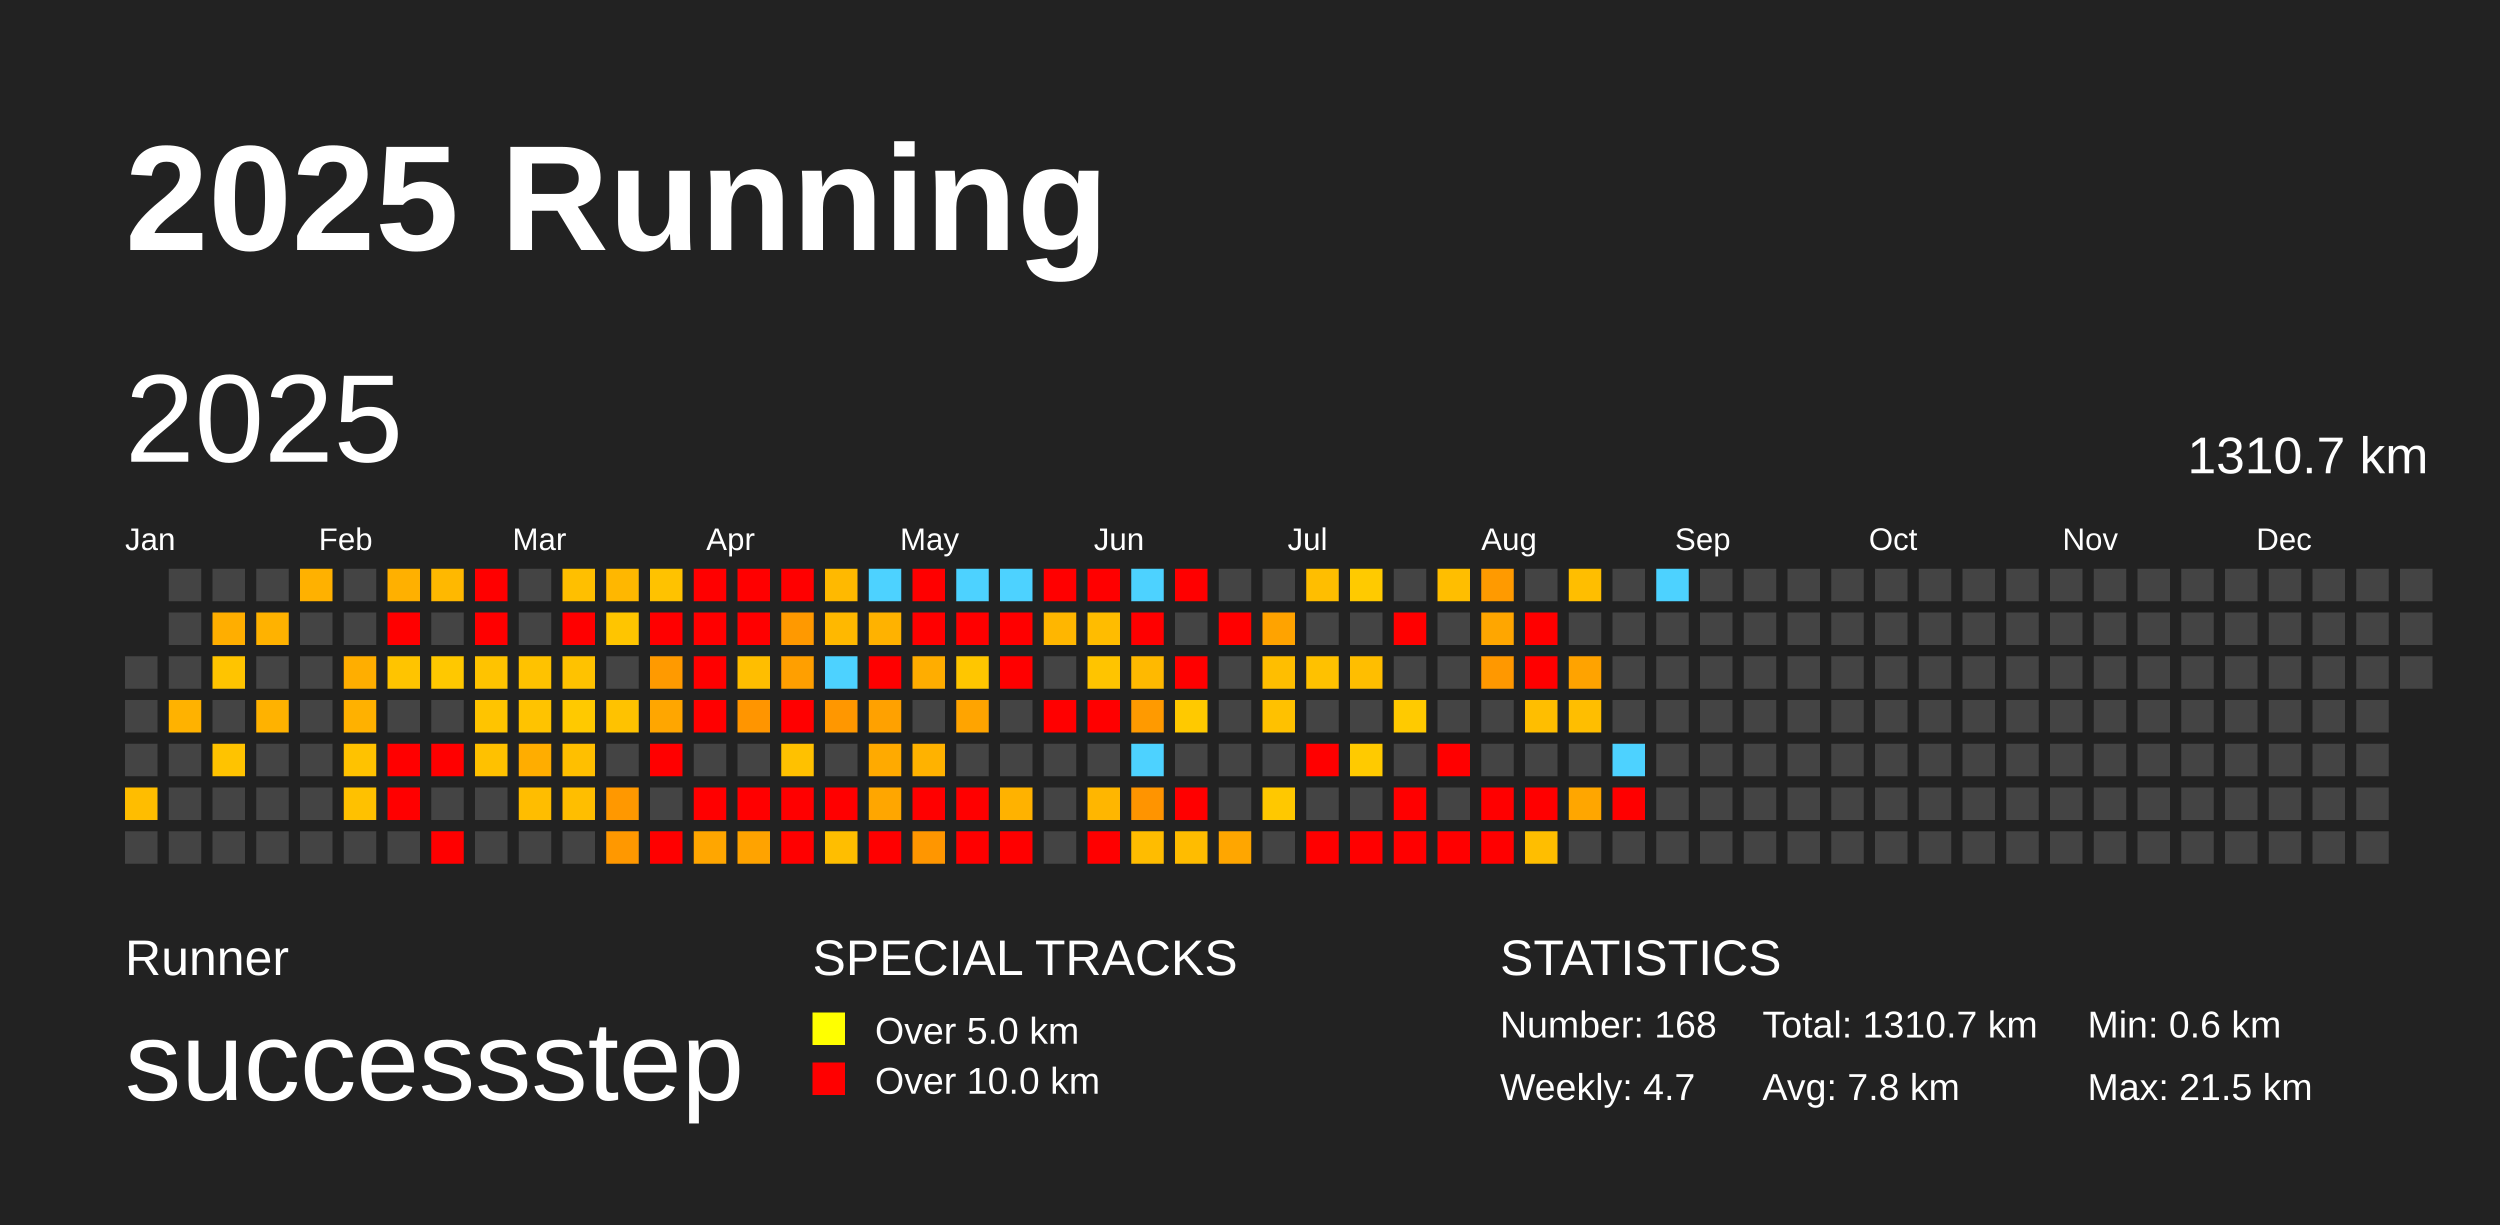
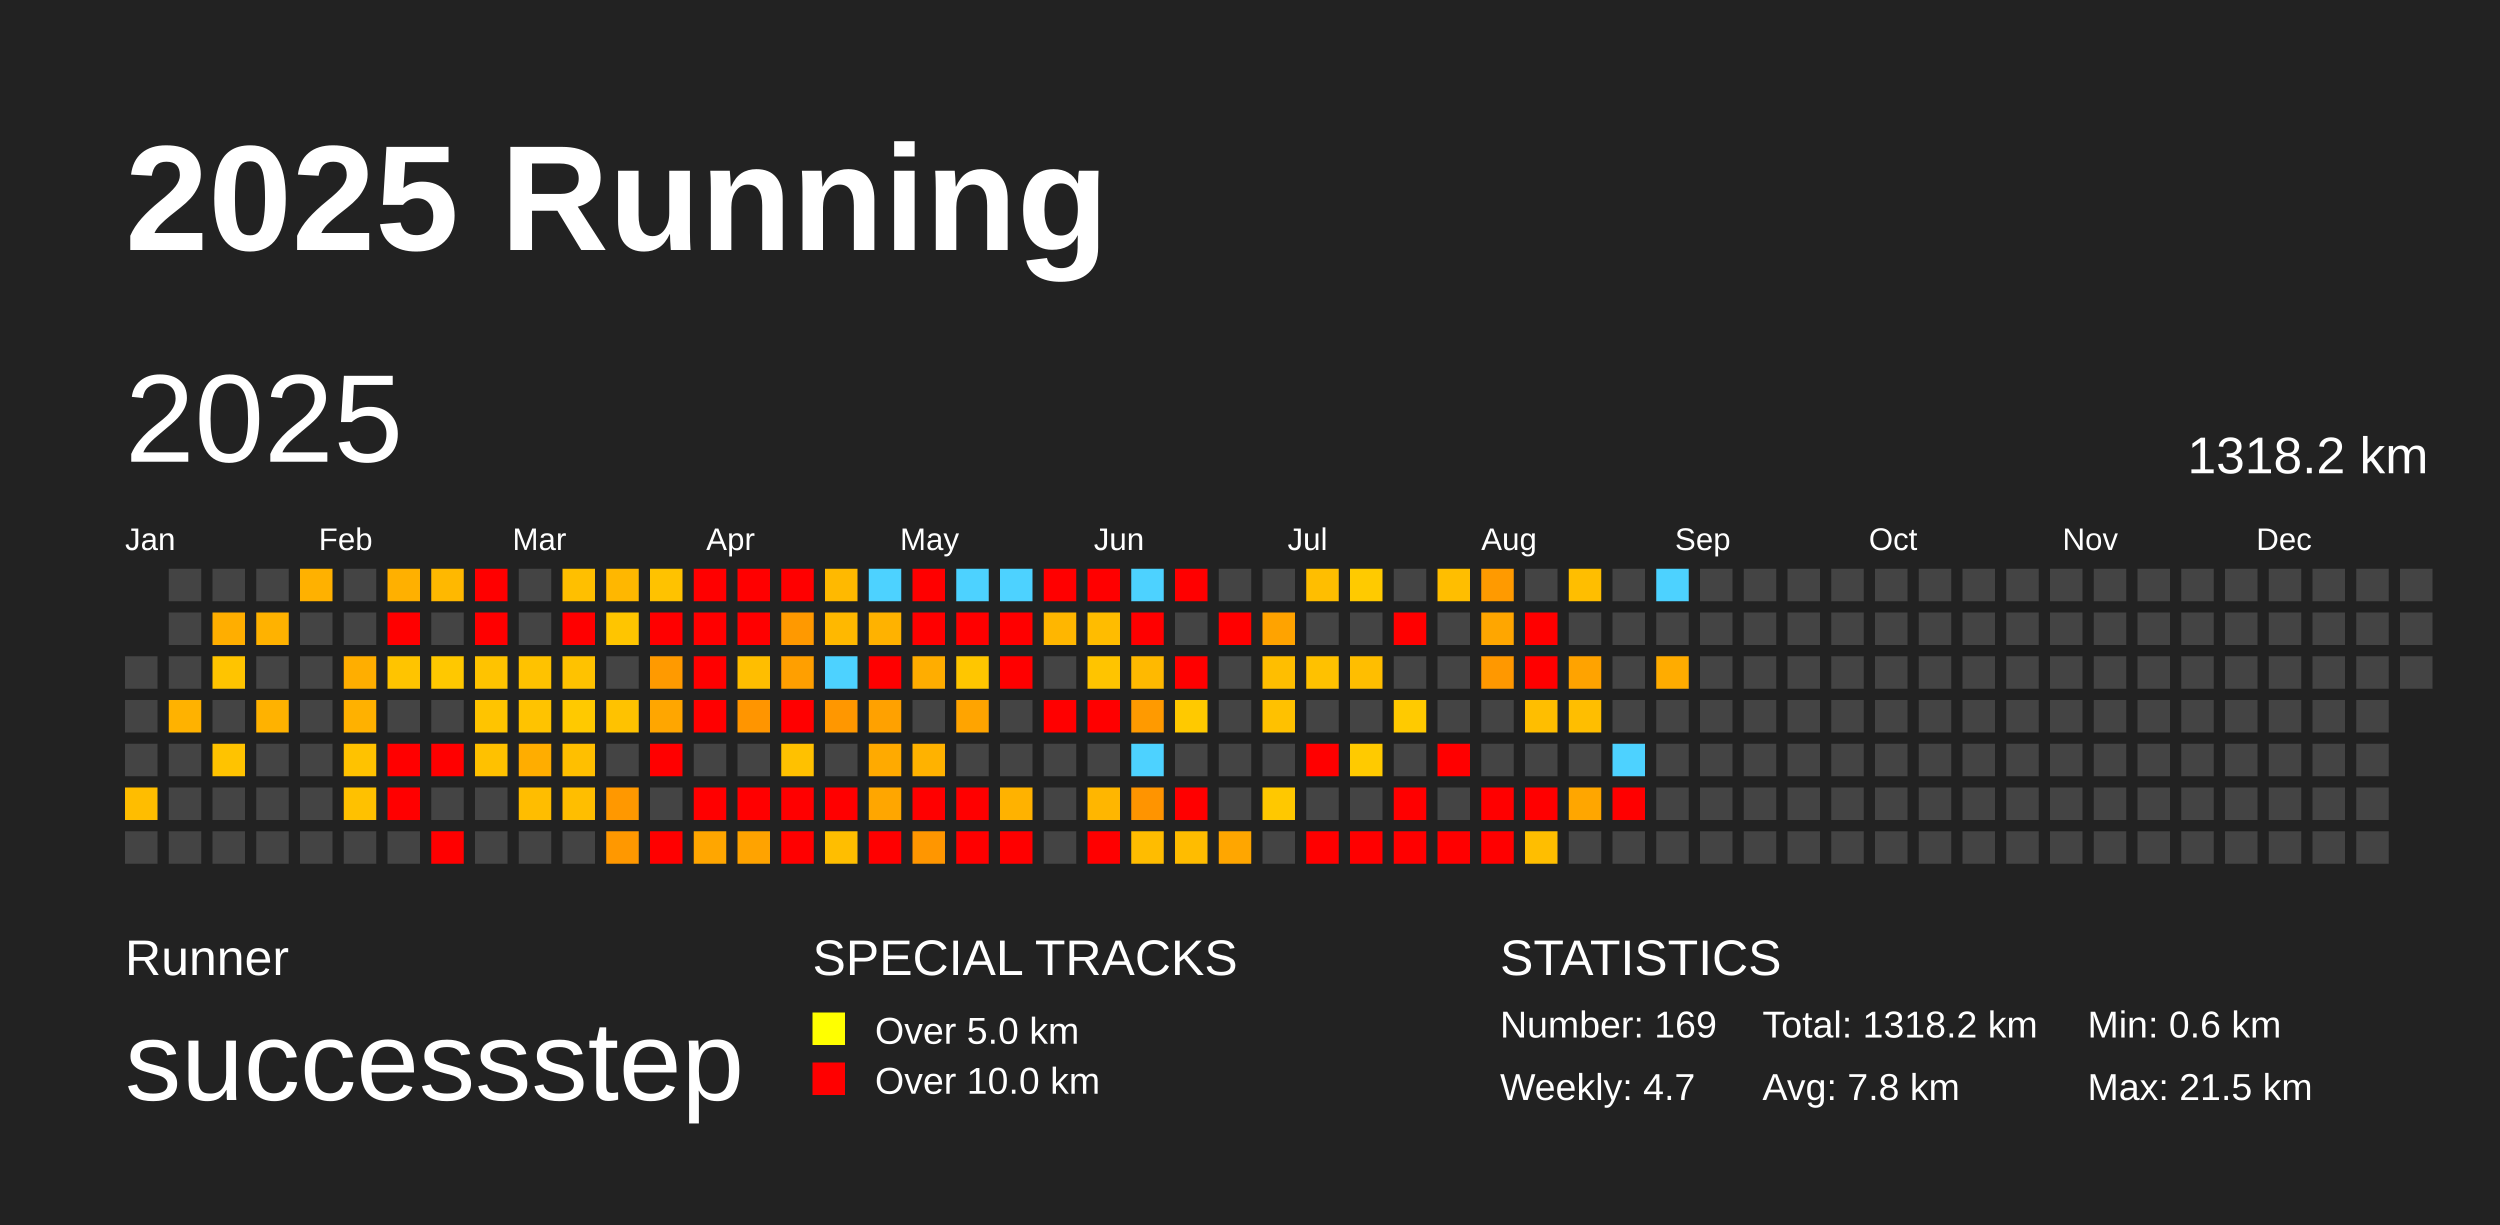
<svg xmlns="http://www.w3.org/2000/svg" baseProfile="full" height="98mm" version="1.1" viewBox="0,0,200,98" width="200mm">
  <defs />
  <rect fill="#222222" height="98" width="200" x="0" y="0" />
  <text fill="#FFFFFF" style="font-size:12px; font-family:Arial; font-weight:bold;" x="10" y="20">2025 Running</text>
  <text fill="#FFFFFF" style="font-size:4px; font-family:Arial" x="10" y="78">Runner</text>
  <text fill="#FFFFFF" style="font-size:9px; font-family:Arial" x="10" y="88">successstep</text>
  <text fill="#FFFFFF" style="font-size:4px; font-family:Arial" x="65" y="78">SPECIAL TRACKS</text>
  <rect fill="yellow" height="2.6" width="2.6" x="65" y="81" />
  <text fill="#FFFFFF" style="font-size:3px; font-family:Arial" x="70" y="83.5">Over 5.0 km</text>
  <rect fill="red" height="2.6" width="2.6" x="65" y="85" />
  <text fill="#FFFFFF" style="font-size:3px; font-family:Arial" x="70" y="87.5">Over 10.0 km</text>
  <text fill="#FFFFFF" style="font-size:4px; font-family:Arial" x="120" y="78">STATISTICS</text>
-   <text fill="#FFFFFF" style="font-size:3px; font-family:Arial" x="120" y="83">Number: 168</text>
+   <text fill="#FFFFFF" style="font-size:3px; font-family:Arial" x="120" y="83">Number: 169</text>
  <text fill="#FFFFFF" style="font-size:3px; font-family:Arial" x="120" y="88">Weekly: 4.7</text>
-   <text fill="#FFFFFF" style="font-size:3px; font-family:Arial" x="141" y="83">Total: 1310.7 km</text>
+   <text fill="#FFFFFF" style="font-size:3px; font-family:Arial" x="141" y="83">Total: 1318.2 km</text>
  <text fill="#FFFFFF" style="font-size:3px; font-family:Arial" x="141" y="88">Avg: 7.8 km</text>
  <text fill="#FFFFFF" style="font-size:3px; font-family:Arial" x="167" y="83">Min: 0.6 km</text>
  <text fill="#FFFFFF" style="font-size:3px; font-family:Arial" x="167" y="88">Max: 21.5 km</text>
  <text dominant-baseline="hanging" fill="#FFFFFF" style="font-size:10.0px; font-family:Arial;" x="10" y="30">2025</text>
-   <text dominant-baseline="hanging" fill="#FFFFFF" style="font-size:4.125px; font-family:Arial;" x="175" y="35">1310.7 km</text>
+   <text dominant-baseline="hanging" fill="#FFFFFF" style="font-size:4.125px; font-family:Arial;" x="175" y="35">1318.2 km</text>
  <text fill="#FFFFFF" style="font-size:2.5px; font-family:Arial" x="10.0" y="44">Jan</text>
  <text fill="#FFFFFF" style="font-size:2.5px; font-family:Arial" x="25.5" y="44">Feb</text>
  <text fill="#FFFFFF" style="font-size:2.5px; font-family:Arial" x="41.0" y="44">Mar</text>
  <text fill="#FFFFFF" style="font-size:2.5px; font-family:Arial" x="56.5" y="44">Apr</text>
  <text fill="#FFFFFF" style="font-size:2.5px; font-family:Arial" x="72.0" y="44">May</text>
  <text fill="#FFFFFF" style="font-size:2.5px; font-family:Arial" x="87.5" y="44">Jun</text>
  <text fill="#FFFFFF" style="font-size:2.5px; font-family:Arial" x="103.0" y="44">Jul</text>
  <text fill="#FFFFFF" style="font-size:2.5px; font-family:Arial" x="118.5" y="44">Aug</text>
  <text fill="#FFFFFF" style="font-size:2.5px; font-family:Arial" x="134.0" y="44">Sep</text>
  <text fill="#FFFFFF" style="font-size:2.5px; font-family:Arial" x="149.5" y="44">Oct</text>
  <text fill="#FFFFFF" style="font-size:2.5px; font-family:Arial" x="165.0" y="44">Nov</text>
  <text fill="#FFFFFF" style="font-size:2.5px; font-family:Arial" x="180.5" y="44">Dec</text>
  <rect fill="#444444" height="2.6" width="2.6" x="10.0" y="52.5" />
  <rect fill="#444444" height="2.6" width="2.6" x="10.0" y="56.0" />
  <rect fill="#444444" height="2.6" width="2.6" x="10.0" y="59.5" />
  <rect fill="#ffbd00" height="2.6" width="2.6" x="10.0" y="63.0" />
  <rect fill="#444444" height="2.6" width="2.6" x="10.0" y="66.5" />
  <rect fill="#444444" height="2.6" width="2.6" x="13.5" y="45.5" />
  <rect fill="#444444" height="2.6" width="2.6" x="13.5" y="49.0" />
  <rect fill="#444444" height="2.6" width="2.6" x="13.5" y="52.5" />
  <rect fill="#ffb200" height="2.6" width="2.6" x="13.5" y="56.0" />
  <rect fill="#444444" height="2.6" width="2.6" x="13.5" y="59.5" />
  <rect fill="#444444" height="2.6" width="2.6" x="13.5" y="63.0" />
  <rect fill="#444444" height="2.6" width="2.6" x="13.5" y="66.5" />
  <rect fill="#444444" height="2.6" width="2.6" x="17.0" y="45.5" />
  <rect fill="#ffae00" height="2.6" width="2.6" x="17.0" y="49.0" />
  <rect fill="#ffc400" height="2.6" width="2.6" x="17.0" y="52.5" />
  <rect fill="#444444" height="2.6" width="2.6" x="17.0" y="56.0" />
  <rect fill="#ffc300" height="2.6" width="2.6" x="17.0" y="59.5" />
  <rect fill="#444444" height="2.6" width="2.6" x="17.0" y="63.0" />
  <rect fill="#444444" height="2.6" width="2.6" x="17.0" y="66.5" />
  <rect fill="#444444" height="2.6" width="2.6" x="20.5" y="45.5" />
  <rect fill="#ffb200" height="2.6" width="2.6" x="20.5" y="49.0" />
  <rect fill="#444444" height="2.6" width="2.6" x="20.5" y="52.5" />
  <rect fill="#ffb200" height="2.6" width="2.6" x="20.5" y="56.0" />
  <rect fill="#444444" height="2.6" width="2.6" x="20.5" y="59.5" />
  <rect fill="#444444" height="2.6" width="2.6" x="20.5" y="63.0" />
  <rect fill="#444444" height="2.6" width="2.6" x="20.5" y="66.5" />
  <rect fill="#ffb100" height="2.6" width="2.6" x="24.0" y="45.5" />
  <rect fill="#444444" height="2.6" width="2.6" x="24.0" y="49.0" />
  <rect fill="#444444" height="2.6" width="2.6" x="24.0" y="52.5" />
  <rect fill="#444444" height="2.6" width="2.6" x="24.0" y="56.0" />
  <rect fill="#444444" height="2.6" width="2.6" x="24.0" y="59.5" />
  <rect fill="#444444" height="2.6" width="2.6" x="24.0" y="63.0" />
  <rect fill="#444444" height="2.6" width="2.6" x="24.0" y="66.5" />
  <rect fill="#444444" height="2.6" width="2.6" x="27.5" y="45.5" />
  <rect fill="#444444" height="2.6" width="2.6" x="27.5" y="49.0" />
  <rect fill="#ffae00" height="2.6" width="2.6" x="27.5" y="52.5" />
  <rect fill="#ffb100" height="2.6" width="2.6" x="27.5" y="56.0" />
  <rect fill="#ffc200" height="2.6" width="2.6" x="27.5" y="59.5" />
  <rect fill="#ffc100" height="2.6" width="2.6" x="27.5" y="63.0" />
  <rect fill="#444444" height="2.6" width="2.6" x="27.5" y="66.5" />
  <rect fill="#ffb000" height="2.6" width="2.6" x="31.0" y="45.5" />
  <rect fill="red" height="2.6" width="2.6" x="31.0" y="49.0" />
  <rect fill="#ffc400" height="2.6" width="2.6" x="31.0" y="52.5" />
  <rect fill="#444444" height="2.6" width="2.6" x="31.0" y="56.0" />
  <rect fill="red" height="2.6" width="2.6" x="31.0" y="59.5" />
  <rect fill="red" height="2.6" width="2.6" x="31.0" y="63.0" />
  <rect fill="#444444" height="2.6" width="2.6" x="31.0" y="66.5" />
  <rect fill="#ffb800" height="2.6" width="2.6" x="34.5" y="45.5" />
  <rect fill="#444444" height="2.6" width="2.6" x="34.5" y="49.0" />
  <rect fill="#ffc800" height="2.6" width="2.6" x="34.5" y="52.5" />
  <rect fill="#444444" height="2.6" width="2.6" x="34.5" y="56.0" />
  <rect fill="red" height="2.6" width="2.6" x="34.5" y="59.5" />
  <rect fill="#444444" height="2.6" width="2.6" x="34.5" y="63.0" />
  <rect fill="red" height="2.6" width="2.6" x="34.5" y="66.5" />
  <rect fill="red" height="2.6" width="2.6" x="38.0" y="45.5" />
  <rect fill="red" height="2.6" width="2.6" x="38.0" y="49.0" />
  <rect fill="#ffc300" height="2.6" width="2.6" x="38.0" y="52.5" />
  <rect fill="#ffc400" height="2.6" width="2.6" x="38.0" y="56.0" />
  <rect fill="#ffc100" height="2.6" width="2.6" x="38.0" y="59.5" />
  <rect fill="#444444" height="2.6" width="2.6" x="38.0" y="63.0" />
  <rect fill="#444444" height="2.6" width="2.6" x="38.0" y="66.5" />
  <rect fill="#444444" height="2.6" width="2.6" x="41.5" y="45.5" />
  <rect fill="#444444" height="2.6" width="2.6" x="41.5" y="49.0" />
  <rect fill="#ffc200" height="2.6" width="2.6" x="41.5" y="52.5" />
  <rect fill="#ffc300" height="2.6" width="2.6" x="41.5" y="56.0" />
  <rect fill="#ffad00" height="2.6" width="2.6" x="41.5" y="59.5" />
  <rect fill="#ffbd00" height="2.6" width="2.6" x="41.5" y="63.0" />
  <rect fill="#444444" height="2.6" width="2.6" x="41.5" y="66.5" />
  <rect fill="#ffbf00" height="2.6" width="2.6" x="45.0" y="45.5" />
  <rect fill="red" height="2.6" width="2.6" x="45.0" y="49.0" />
  <rect fill="#ffc200" height="2.6" width="2.6" x="45.0" y="52.5" />
  <rect fill="#ffc900" height="2.6" width="2.6" x="45.0" y="56.0" />
  <rect fill="#ffbf00" height="2.6" width="2.6" x="45.0" y="59.5" />
  <rect fill="#ffbe00" height="2.6" width="2.6" x="45.0" y="63.0" />
  <rect fill="#444444" height="2.6" width="2.6" x="45.0" y="66.5" />
  <rect fill="#ffb700" height="2.6" width="2.6" x="48.5" y="45.5" />
  <rect fill="#ffc500" height="2.6" width="2.6" x="48.5" y="49.0" />
  <rect fill="#444444" height="2.6" width="2.6" x="48.5" y="52.5" />
  <rect fill="#ffc200" height="2.6" width="2.6" x="48.5" y="56.0" />
  <rect fill="#444444" height="2.6" width="2.6" x="48.5" y="59.5" />
  <rect fill="#ff9800" height="2.6" width="2.6" x="48.5" y="63.0" />
  <rect fill="#ff9800" height="2.6" width="2.6" x="48.5" y="66.5" />
  <rect fill="#ffc200" height="2.6" width="2.6" x="52.0" y="45.5" />
  <rect fill="red" height="2.6" width="2.6" x="52.0" y="49.0" />
  <rect fill="#ff9a00" height="2.6" width="2.6" x="52.0" y="52.5" />
  <rect fill="#ffa600" height="2.6" width="2.6" x="52.0" y="56.0" />
  <rect fill="red" height="2.6" width="2.6" x="52.0" y="59.5" />
  <rect fill="#444444" height="2.6" width="2.6" x="52.0" y="63.0" />
  <rect fill="red" height="2.6" width="2.6" x="52.0" y="66.5" />
  <rect fill="red" height="2.6" width="2.6" x="55.5" y="45.5" />
  <rect fill="red" height="2.6" width="2.6" x="55.5" y="49.0" />
  <rect fill="red" height="2.6" width="2.6" x="55.5" y="52.5" />
  <rect fill="red" height="2.6" width="2.6" x="55.5" y="56.0" />
  <rect fill="#444444" height="2.6" width="2.6" x="55.5" y="59.5" />
  <rect fill="red" height="2.6" width="2.6" x="55.5" y="63.0" />
  <rect fill="#ffa600" height="2.6" width="2.6" x="55.5" y="66.5" />
  <rect fill="red" height="2.6" width="2.6" x="59.0" y="45.5" />
  <rect fill="red" height="2.6" width="2.6" x="59.0" y="49.0" />
  <rect fill="#ffbe00" height="2.6" width="2.6" x="59.0" y="52.5" />
  <rect fill="#ff9500" height="2.6" width="2.6" x="59.0" y="56.0" />
  <rect fill="#444444" height="2.6" width="2.6" x="59.0" y="59.5" />
  <rect fill="red" height="2.6" width="2.6" x="59.0" y="63.0" />
  <rect fill="#ffa300" height="2.6" width="2.6" x="59.0" y="66.5" />
  <rect fill="red" height="2.6" width="2.6" x="62.5" y="45.5" />
  <rect fill="#ff9900" height="2.6" width="2.6" x="62.5" y="49.0" />
  <rect fill="#ff9f00" height="2.6" width="2.6" x="62.5" y="52.5" />
  <rect fill="red" height="2.6" width="2.6" x="62.5" y="56.0" />
  <rect fill="#ffc100" height="2.6" width="2.6" x="62.5" y="59.5" />
  <rect fill="red" height="2.6" width="2.6" x="62.5" y="63.0" />
  <rect fill="red" height="2.6" width="2.6" x="62.5" y="66.5" />
  <rect fill="#ffb900" height="2.6" width="2.6" x="66.0" y="45.5" />
  <rect fill="#ffb800" height="2.6" width="2.6" x="66.0" y="49.0" />
  <rect fill="#4dd2ff" height="2.6" width="2.6" x="66.0" y="52.5" />
  <rect fill="#ff9700" height="2.6" width="2.6" x="66.0" y="56.0" />
  <rect fill="#444444" height="2.6" width="2.6" x="66.0" y="59.5" />
  <rect fill="red" height="2.6" width="2.6" x="66.0" y="63.0" />
  <rect fill="#ffbe00" height="2.6" width="2.6" x="66.0" y="66.5" />
  <rect fill="#4dd2ff" height="2.6" width="2.6" x="69.5" y="45.5" />
  <rect fill="#ffb200" height="2.6" width="2.6" x="69.5" y="49.0" />
  <rect fill="red" height="2.6" width="2.6" x="69.5" y="52.5" />
  <rect fill="#ffa100" height="2.6" width="2.6" x="69.5" y="56.0" />
  <rect fill="#ffaa00" height="2.6" width="2.6" x="69.5" y="59.5" />
  <rect fill="#ffa600" height="2.6" width="2.6" x="69.5" y="63.0" />
  <rect fill="red" height="2.6" width="2.6" x="69.5" y="66.5" />
  <rect fill="red" height="2.6" width="2.6" x="73.0" y="45.5" />
  <rect fill="red" height="2.6" width="2.6" x="73.0" y="49.0" />
  <rect fill="#ffad00" height="2.6" width="2.6" x="73.0" y="52.5" />
  <rect fill="#444444" height="2.6" width="2.6" x="73.0" y="56.0" />
  <rect fill="#ffb200" height="2.6" width="2.6" x="73.0" y="59.5" />
  <rect fill="red" height="2.6" width="2.6" x="73.0" y="63.0" />
  <rect fill="#ff9600" height="2.6" width="2.6" x="73.0" y="66.5" />
  <rect fill="#4dd2ff" height="2.6" width="2.6" x="76.5" y="45.5" />
  <rect fill="red" height="2.6" width="2.6" x="76.5" y="49.0" />
  <rect fill="#ffc600" height="2.6" width="2.6" x="76.5" y="52.5" />
  <rect fill="#ffa400" height="2.6" width="2.6" x="76.5" y="56.0" />
  <rect fill="#444444" height="2.6" width="2.6" x="76.5" y="59.5" />
  <rect fill="red" height="2.6" width="2.6" x="76.5" y="63.0" />
  <rect fill="red" height="2.6" width="2.6" x="76.5" y="66.5" />
  <rect fill="#4dd2ff" height="2.6" width="2.6" x="80.0" y="45.5" />
  <rect fill="red" height="2.6" width="2.6" x="80.0" y="49.0" />
  <rect fill="red" height="2.6" width="2.6" x="80.0" y="52.5" />
  <rect fill="#444444" height="2.6" width="2.6" x="80.0" y="56.0" />
  <rect fill="#444444" height="2.6" width="2.6" x="80.0" y="59.5" />
  <rect fill="#ffb200" height="2.6" width="2.6" x="80.0" y="63.0" />
  <rect fill="red" height="2.6" width="2.6" x="80.0" y="66.5" />
  <rect fill="red" height="2.6" width="2.6" x="83.5" y="45.5" />
  <rect fill="#ffb600" height="2.6" width="2.6" x="83.5" y="49.0" />
  <rect fill="#444444" height="2.6" width="2.6" x="83.5" y="52.5" />
  <rect fill="red" height="2.6" width="2.6" x="83.5" y="56.0" />
  <rect fill="#444444" height="2.6" width="2.6" x="83.5" y="59.5" />
  <rect fill="#444444" height="2.6" width="2.6" x="83.5" y="63.0" />
  <rect fill="#444444" height="2.6" width="2.6" x="83.5" y="66.5" />
  <rect fill="red" height="2.6" width="2.6" x="87.0" y="45.5" />
  <rect fill="#ffbc00" height="2.6" width="2.6" x="87.0" y="49.0" />
  <rect fill="#ffc400" height="2.6" width="2.6" x="87.0" y="52.5" />
  <rect fill="red" height="2.6" width="2.6" x="87.0" y="56.0" />
  <rect fill="#444444" height="2.6" width="2.6" x="87.0" y="59.5" />
  <rect fill="#ffb600" height="2.6" width="2.6" x="87.0" y="63.0" />
  <rect fill="red" height="2.6" width="2.6" x="87.0" y="66.5" />
  <rect fill="#4dd2ff" height="2.6" width="2.6" x="90.5" y="45.5" />
  <rect fill="red" height="2.6" width="2.6" x="90.5" y="49.0" />
  <rect fill="#ffb900" height="2.6" width="2.6" x="90.5" y="52.5" />
  <rect fill="#ff9a00" height="2.6" width="2.6" x="90.5" y="56.0" />
  <rect fill="#4dd2ff" height="2.6" width="2.6" x="90.5" y="59.5" />
  <rect fill="#ff9400" height="2.6" width="2.6" x="90.5" y="63.0" />
  <rect fill="#ffbc00" height="2.6" width="2.6" x="90.5" y="66.5" />
  <rect fill="red" height="2.6" width="2.6" x="94.0" y="45.5" />
  <rect fill="#444444" height="2.6" width="2.6" x="94.0" y="49.0" />
  <rect fill="red" height="2.6" width="2.6" x="94.0" y="52.5" />
  <rect fill="#ffc900" height="2.6" width="2.6" x="94.0" y="56.0" />
  <rect fill="#444444" height="2.6" width="2.6" x="94.0" y="59.5" />
  <rect fill="red" height="2.6" width="2.6" x="94.0" y="63.0" />
  <rect fill="#ffbc00" height="2.6" width="2.6" x="94.0" y="66.5" />
  <rect fill="#444444" height="2.6" width="2.6" x="97.5" y="45.5" />
  <rect fill="red" height="2.6" width="2.6" x="97.5" y="49.0" />
  <rect fill="#444444" height="2.6" width="2.6" x="97.5" y="52.5" />
  <rect fill="#444444" height="2.6" width="2.6" x="97.5" y="56.0" />
  <rect fill="#444444" height="2.6" width="2.6" x="97.5" y="59.5" />
  <rect fill="#444444" height="2.6" width="2.6" x="97.5" y="63.0" />
  <rect fill="#ffa600" height="2.6" width="2.6" x="97.5" y="66.5" />
  <rect fill="#444444" height="2.6" width="2.6" x="101.0" y="45.5" />
  <rect fill="#ffa300" height="2.6" width="2.6" x="101.0" y="49.0" />
  <rect fill="#ffbe00" height="2.6" width="2.6" x="101.0" y="52.5" />
  <rect fill="#ffc100" height="2.6" width="2.6" x="101.0" y="56.0" />
  <rect fill="#444444" height="2.6" width="2.6" x="101.0" y="59.5" />
  <rect fill="#ffc800" height="2.6" width="2.6" x="101.0" y="63.0" />
  <rect fill="#444444" height="2.6" width="2.6" x="101.0" y="66.5" />
  <rect fill="#ffbe00" height="2.6" width="2.6" x="104.5" y="45.5" />
  <rect fill="#444444" height="2.6" width="2.6" x="104.5" y="49.0" />
  <rect fill="#ffc100" height="2.6" width="2.6" x="104.5" y="52.5" />
  <rect fill="#444444" height="2.6" width="2.6" x="104.5" y="56.0" />
  <rect fill="red" height="2.6" width="2.6" x="104.5" y="59.5" />
  <rect fill="#444444" height="2.6" width="2.6" x="104.5" y="63.0" />
  <rect fill="red" height="2.6" width="2.6" x="104.5" y="66.5" />
  <rect fill="#ffca00" height="2.6" width="2.6" x="108.0" y="45.5" />
  <rect fill="#444444" height="2.6" width="2.6" x="108.0" y="49.0" />
  <rect fill="#ffbe00" height="2.6" width="2.6" x="108.0" y="52.5" />
  <rect fill="#444444" height="2.6" width="2.6" x="108.0" y="56.0" />
  <rect fill="#ffca00" height="2.6" width="2.6" x="108.0" y="59.5" />
  <rect fill="#444444" height="2.6" width="2.6" x="108.0" y="63.0" />
  <rect fill="red" height="2.6" width="2.6" x="108.0" y="66.5" />
  <rect fill="#444444" height="2.6" width="2.6" x="111.5" y="45.5" />
  <rect fill="red" height="2.6" width="2.6" x="111.5" y="49.0" />
  <rect fill="#444444" height="2.6" width="2.6" x="111.5" y="52.5" />
  <rect fill="#ffca00" height="2.6" width="2.6" x="111.5" y="56.0" />
  <rect fill="#444444" height="2.6" width="2.6" x="111.5" y="59.5" />
  <rect fill="red" height="2.6" width="2.6" x="111.5" y="63.0" />
  <rect fill="red" height="2.6" width="2.6" x="111.5" y="66.5" />
  <rect fill="#ffbe00" height="2.6" width="2.6" x="115.0" y="45.5" />
  <rect fill="#444444" height="2.6" width="2.6" x="115.0" y="49.0" />
  <rect fill="#444444" height="2.6" width="2.6" x="115.0" y="52.5" />
  <rect fill="#444444" height="2.6" width="2.6" x="115.0" y="56.0" />
  <rect fill="red" height="2.6" width="2.6" x="115.0" y="59.5" />
  <rect fill="#444444" height="2.6" width="2.6" x="115.0" y="63.0" />
  <rect fill="red" height="2.6" width="2.6" x="115.0" y="66.5" />
  <rect fill="#ff9a00" height="2.6" width="2.6" x="118.5" y="45.5" />
  <rect fill="#ffa600" height="2.6" width="2.6" x="118.5" y="49.0" />
  <rect fill="#ff9800" height="2.6" width="2.6" x="118.5" y="52.5" />
  <rect fill="#444444" height="2.6" width="2.6" x="118.5" y="56.0" />
  <rect fill="#444444" height="2.6" width="2.6" x="118.5" y="59.5" />
  <rect fill="red" height="2.6" width="2.6" x="118.5" y="63.0" />
  <rect fill="red" height="2.6" width="2.6" x="118.5" y="66.5" />
  <rect fill="#444444" height="2.6" width="2.6" x="122.0" y="45.5" />
  <rect fill="red" height="2.6" width="2.6" x="122.0" y="49.0" />
  <rect fill="red" height="2.6" width="2.6" x="122.0" y="52.5" />
  <rect fill="#ffbe00" height="2.6" width="2.6" x="122.0" y="56.0" />
  <rect fill="#444444" height="2.6" width="2.6" x="122.0" y="59.5" />
  <rect fill="red" height="2.6" width="2.6" x="122.0" y="63.0" />
  <rect fill="#ffbe00" height="2.6" width="2.6" x="122.0" y="66.5" />
  <rect fill="#ffbe00" height="2.6" width="2.6" x="125.5" y="45.5" />
  <rect fill="#444444" height="2.6" width="2.6" x="125.5" y="49.0" />
  <rect fill="#ffa300" height="2.6" width="2.6" x="125.5" y="52.5" />
  <rect fill="#ffbe00" height="2.6" width="2.6" x="125.5" y="56.0" />
  <rect fill="#444444" height="2.6" width="2.6" x="125.5" y="59.5" />
  <rect fill="#ffa600" height="2.6" width="2.6" x="125.5" y="63.0" />
  <rect fill="#444444" height="2.6" width="2.6" x="125.5" y="66.5" />
  <rect fill="#444444" height="2.6" width="2.6" x="129.0" y="45.5" />
  <rect fill="#444444" height="2.6" width="2.6" x="129.0" y="49.0" />
  <rect fill="#444444" height="2.6" width="2.6" x="129.0" y="52.5" />
  <rect fill="#444444" height="2.6" width="2.6" x="129.0" y="56.0" />
  <rect fill="#4dd2ff" height="2.6" width="2.6" x="129.0" y="59.5" />
  <rect fill="red" height="2.6" width="2.6" x="129.0" y="63.0" />
  <rect fill="#444444" height="2.6" width="2.6" x="129.0" y="66.5" />
  <rect fill="#4dd2ff" height="2.6" width="2.6" x="132.5" y="45.5" />
  <rect fill="#444444" height="2.6" width="2.6" x="132.5" y="49.0" />
-   <rect fill="#444444" height="2.6" width="2.6" x="132.5" y="52.5" />
+   <rect fill="#ffac00" height="2.6" width="2.6" x="132.5" y="52.5" />
  <rect fill="#444444" height="2.6" width="2.6" x="132.5" y="56.0" />
  <rect fill="#444444" height="2.6" width="2.6" x="132.5" y="59.5" />
  <rect fill="#444444" height="2.6" width="2.6" x="132.5" y="63.0" />
  <rect fill="#444444" height="2.6" width="2.6" x="132.5" y="66.5" />
  <rect fill="#444444" height="2.6" width="2.6" x="136.0" y="45.5" />
  <rect fill="#444444" height="2.6" width="2.6" x="136.0" y="49.0" />
  <rect fill="#444444" height="2.6" width="2.6" x="136.0" y="52.5" />
  <rect fill="#444444" height="2.6" width="2.6" x="136.0" y="56.0" />
  <rect fill="#444444" height="2.6" width="2.6" x="136.0" y="59.5" />
  <rect fill="#444444" height="2.6" width="2.6" x="136.0" y="63.0" />
  <rect fill="#444444" height="2.6" width="2.6" x="136.0" y="66.5" />
  <rect fill="#444444" height="2.6" width="2.6" x="139.5" y="45.5" />
  <rect fill="#444444" height="2.6" width="2.6" x="139.5" y="49.0" />
  <rect fill="#444444" height="2.6" width="2.6" x="139.5" y="52.5" />
  <rect fill="#444444" height="2.6" width="2.6" x="139.5" y="56.0" />
  <rect fill="#444444" height="2.6" width="2.6" x="139.5" y="59.5" />
  <rect fill="#444444" height="2.6" width="2.6" x="139.5" y="63.0" />
  <rect fill="#444444" height="2.6" width="2.6" x="139.5" y="66.5" />
  <rect fill="#444444" height="2.6" width="2.6" x="143.0" y="45.5" />
  <rect fill="#444444" height="2.6" width="2.6" x="143.0" y="49.0" />
  <rect fill="#444444" height="2.6" width="2.6" x="143.0" y="52.5" />
  <rect fill="#444444" height="2.6" width="2.6" x="143.0" y="56.0" />
  <rect fill="#444444" height="2.6" width="2.6" x="143.0" y="59.5" />
  <rect fill="#444444" height="2.6" width="2.6" x="143.0" y="63.0" />
  <rect fill="#444444" height="2.6" width="2.6" x="143.0" y="66.5" />
  <rect fill="#444444" height="2.6" width="2.6" x="146.5" y="45.5" />
  <rect fill="#444444" height="2.6" width="2.6" x="146.5" y="49.0" />
  <rect fill="#444444" height="2.6" width="2.6" x="146.5" y="52.5" />
  <rect fill="#444444" height="2.6" width="2.6" x="146.5" y="56.0" />
  <rect fill="#444444" height="2.6" width="2.6" x="146.5" y="59.5" />
  <rect fill="#444444" height="2.6" width="2.6" x="146.5" y="63.0" />
  <rect fill="#444444" height="2.6" width="2.6" x="146.5" y="66.5" />
  <rect fill="#444444" height="2.6" width="2.6" x="150.0" y="45.5" />
  <rect fill="#444444" height="2.6" width="2.6" x="150.0" y="49.0" />
  <rect fill="#444444" height="2.6" width="2.6" x="150.0" y="52.5" />
  <rect fill="#444444" height="2.6" width="2.6" x="150.0" y="56.0" />
  <rect fill="#444444" height="2.6" width="2.6" x="150.0" y="59.5" />
  <rect fill="#444444" height="2.6" width="2.6" x="150.0" y="63.0" />
  <rect fill="#444444" height="2.6" width="2.6" x="150.0" y="66.5" />
  <rect fill="#444444" height="2.6" width="2.6" x="153.5" y="45.5" />
  <rect fill="#444444" height="2.6" width="2.6" x="153.5" y="49.0" />
  <rect fill="#444444" height="2.6" width="2.6" x="153.5" y="52.5" />
  <rect fill="#444444" height="2.6" width="2.6" x="153.5" y="56.0" />
  <rect fill="#444444" height="2.6" width="2.6" x="153.5" y="59.5" />
  <rect fill="#444444" height="2.6" width="2.6" x="153.5" y="63.0" />
  <rect fill="#444444" height="2.6" width="2.6" x="153.5" y="66.5" />
  <rect fill="#444444" height="2.6" width="2.6" x="157.0" y="45.5" />
  <rect fill="#444444" height="2.6" width="2.6" x="157.0" y="49.0" />
  <rect fill="#444444" height="2.6" width="2.6" x="157.0" y="52.5" />
  <rect fill="#444444" height="2.6" width="2.6" x="157.0" y="56.0" />
  <rect fill="#444444" height="2.6" width="2.6" x="157.0" y="59.5" />
  <rect fill="#444444" height="2.6" width="2.6" x="157.0" y="63.0" />
  <rect fill="#444444" height="2.6" width="2.6" x="157.0" y="66.5" />
  <rect fill="#444444" height="2.6" width="2.6" x="160.5" y="45.5" />
  <rect fill="#444444" height="2.6" width="2.6" x="160.5" y="49.0" />
  <rect fill="#444444" height="2.6" width="2.6" x="160.5" y="52.5" />
  <rect fill="#444444" height="2.6" width="2.6" x="160.5" y="56.0" />
  <rect fill="#444444" height="2.6" width="2.6" x="160.5" y="59.5" />
  <rect fill="#444444" height="2.6" width="2.6" x="160.5" y="63.0" />
  <rect fill="#444444" height="2.6" width="2.6" x="160.5" y="66.5" />
  <rect fill="#444444" height="2.6" width="2.6" x="164.0" y="45.5" />
  <rect fill="#444444" height="2.6" width="2.6" x="164.0" y="49.0" />
  <rect fill="#444444" height="2.6" width="2.6" x="164.0" y="52.5" />
  <rect fill="#444444" height="2.6" width="2.6" x="164.0" y="56.0" />
  <rect fill="#444444" height="2.6" width="2.6" x="164.0" y="59.5" />
  <rect fill="#444444" height="2.6" width="2.6" x="164.0" y="63.0" />
  <rect fill="#444444" height="2.6" width="2.6" x="164.0" y="66.5" />
  <rect fill="#444444" height="2.6" width="2.6" x="167.5" y="45.5" />
  <rect fill="#444444" height="2.6" width="2.6" x="167.5" y="49.0" />
  <rect fill="#444444" height="2.6" width="2.6" x="167.5" y="52.5" />
  <rect fill="#444444" height="2.6" width="2.6" x="167.5" y="56.0" />
  <rect fill="#444444" height="2.6" width="2.6" x="167.5" y="59.5" />
  <rect fill="#444444" height="2.6" width="2.6" x="167.5" y="63.0" />
  <rect fill="#444444" height="2.6" width="2.6" x="167.5" y="66.5" />
  <rect fill="#444444" height="2.6" width="2.6" x="171.0" y="45.5" />
  <rect fill="#444444" height="2.6" width="2.6" x="171.0" y="49.0" />
  <rect fill="#444444" height="2.6" width="2.6" x="171.0" y="52.5" />
  <rect fill="#444444" height="2.6" width="2.6" x="171.0" y="56.0" />
  <rect fill="#444444" height="2.6" width="2.6" x="171.0" y="59.5" />
  <rect fill="#444444" height="2.6" width="2.6" x="171.0" y="63.0" />
  <rect fill="#444444" height="2.6" width="2.6" x="171.0" y="66.5" />
  <rect fill="#444444" height="2.6" width="2.6" x="174.5" y="45.5" />
  <rect fill="#444444" height="2.6" width="2.6" x="174.5" y="49.0" />
  <rect fill="#444444" height="2.6" width="2.6" x="174.5" y="52.5" />
  <rect fill="#444444" height="2.6" width="2.6" x="174.5" y="56.0" />
  <rect fill="#444444" height="2.6" width="2.6" x="174.5" y="59.5" />
  <rect fill="#444444" height="2.6" width="2.6" x="174.5" y="63.0" />
  <rect fill="#444444" height="2.6" width="2.6" x="174.5" y="66.5" />
  <rect fill="#444444" height="2.6" width="2.6" x="178.0" y="45.5" />
  <rect fill="#444444" height="2.6" width="2.6" x="178.0" y="49.0" />
  <rect fill="#444444" height="2.6" width="2.6" x="178.0" y="52.5" />
  <rect fill="#444444" height="2.6" width="2.6" x="178.0" y="56.0" />
  <rect fill="#444444" height="2.6" width="2.6" x="178.0" y="59.5" />
  <rect fill="#444444" height="2.6" width="2.6" x="178.0" y="63.0" />
  <rect fill="#444444" height="2.6" width="2.6" x="178.0" y="66.5" />
  <rect fill="#444444" height="2.6" width="2.6" x="181.5" y="45.5" />
  <rect fill="#444444" height="2.6" width="2.6" x="181.5" y="49.0" />
  <rect fill="#444444" height="2.6" width="2.6" x="181.5" y="52.5" />
  <rect fill="#444444" height="2.6" width="2.6" x="181.5" y="56.0" />
  <rect fill="#444444" height="2.6" width="2.6" x="181.5" y="59.5" />
  <rect fill="#444444" height="2.6" width="2.6" x="181.5" y="63.0" />
  <rect fill="#444444" height="2.6" width="2.6" x="181.5" y="66.5" />
  <rect fill="#444444" height="2.6" width="2.6" x="185.0" y="45.5" />
  <rect fill="#444444" height="2.6" width="2.6" x="185.0" y="49.0" />
  <rect fill="#444444" height="2.6" width="2.6" x="185.0" y="52.5" />
  <rect fill="#444444" height="2.6" width="2.6" x="185.0" y="56.0" />
  <rect fill="#444444" height="2.6" width="2.6" x="185.0" y="59.5" />
  <rect fill="#444444" height="2.6" width="2.6" x="185.0" y="63.0" />
  <rect fill="#444444" height="2.6" width="2.6" x="185.0" y="66.5" />
  <rect fill="#444444" height="2.6" width="2.6" x="188.5" y="45.5" />
  <rect fill="#444444" height="2.6" width="2.6" x="188.5" y="49.0" />
  <rect fill="#444444" height="2.6" width="2.6" x="188.5" y="52.5" />
  <rect fill="#444444" height="2.6" width="2.6" x="188.5" y="56.0" />
  <rect fill="#444444" height="2.6" width="2.6" x="188.5" y="59.5" />
  <rect fill="#444444" height="2.6" width="2.6" x="188.5" y="63.0" />
  <rect fill="#444444" height="2.6" width="2.6" x="188.5" y="66.5" />
  <rect fill="#444444" height="2.6" width="2.6" x="192.0" y="45.5" />
  <rect fill="#444444" height="2.6" width="2.6" x="192.0" y="49.0" />
  <rect fill="#444444" height="2.6" width="2.6" x="192.0" y="52.5" />
</svg>
